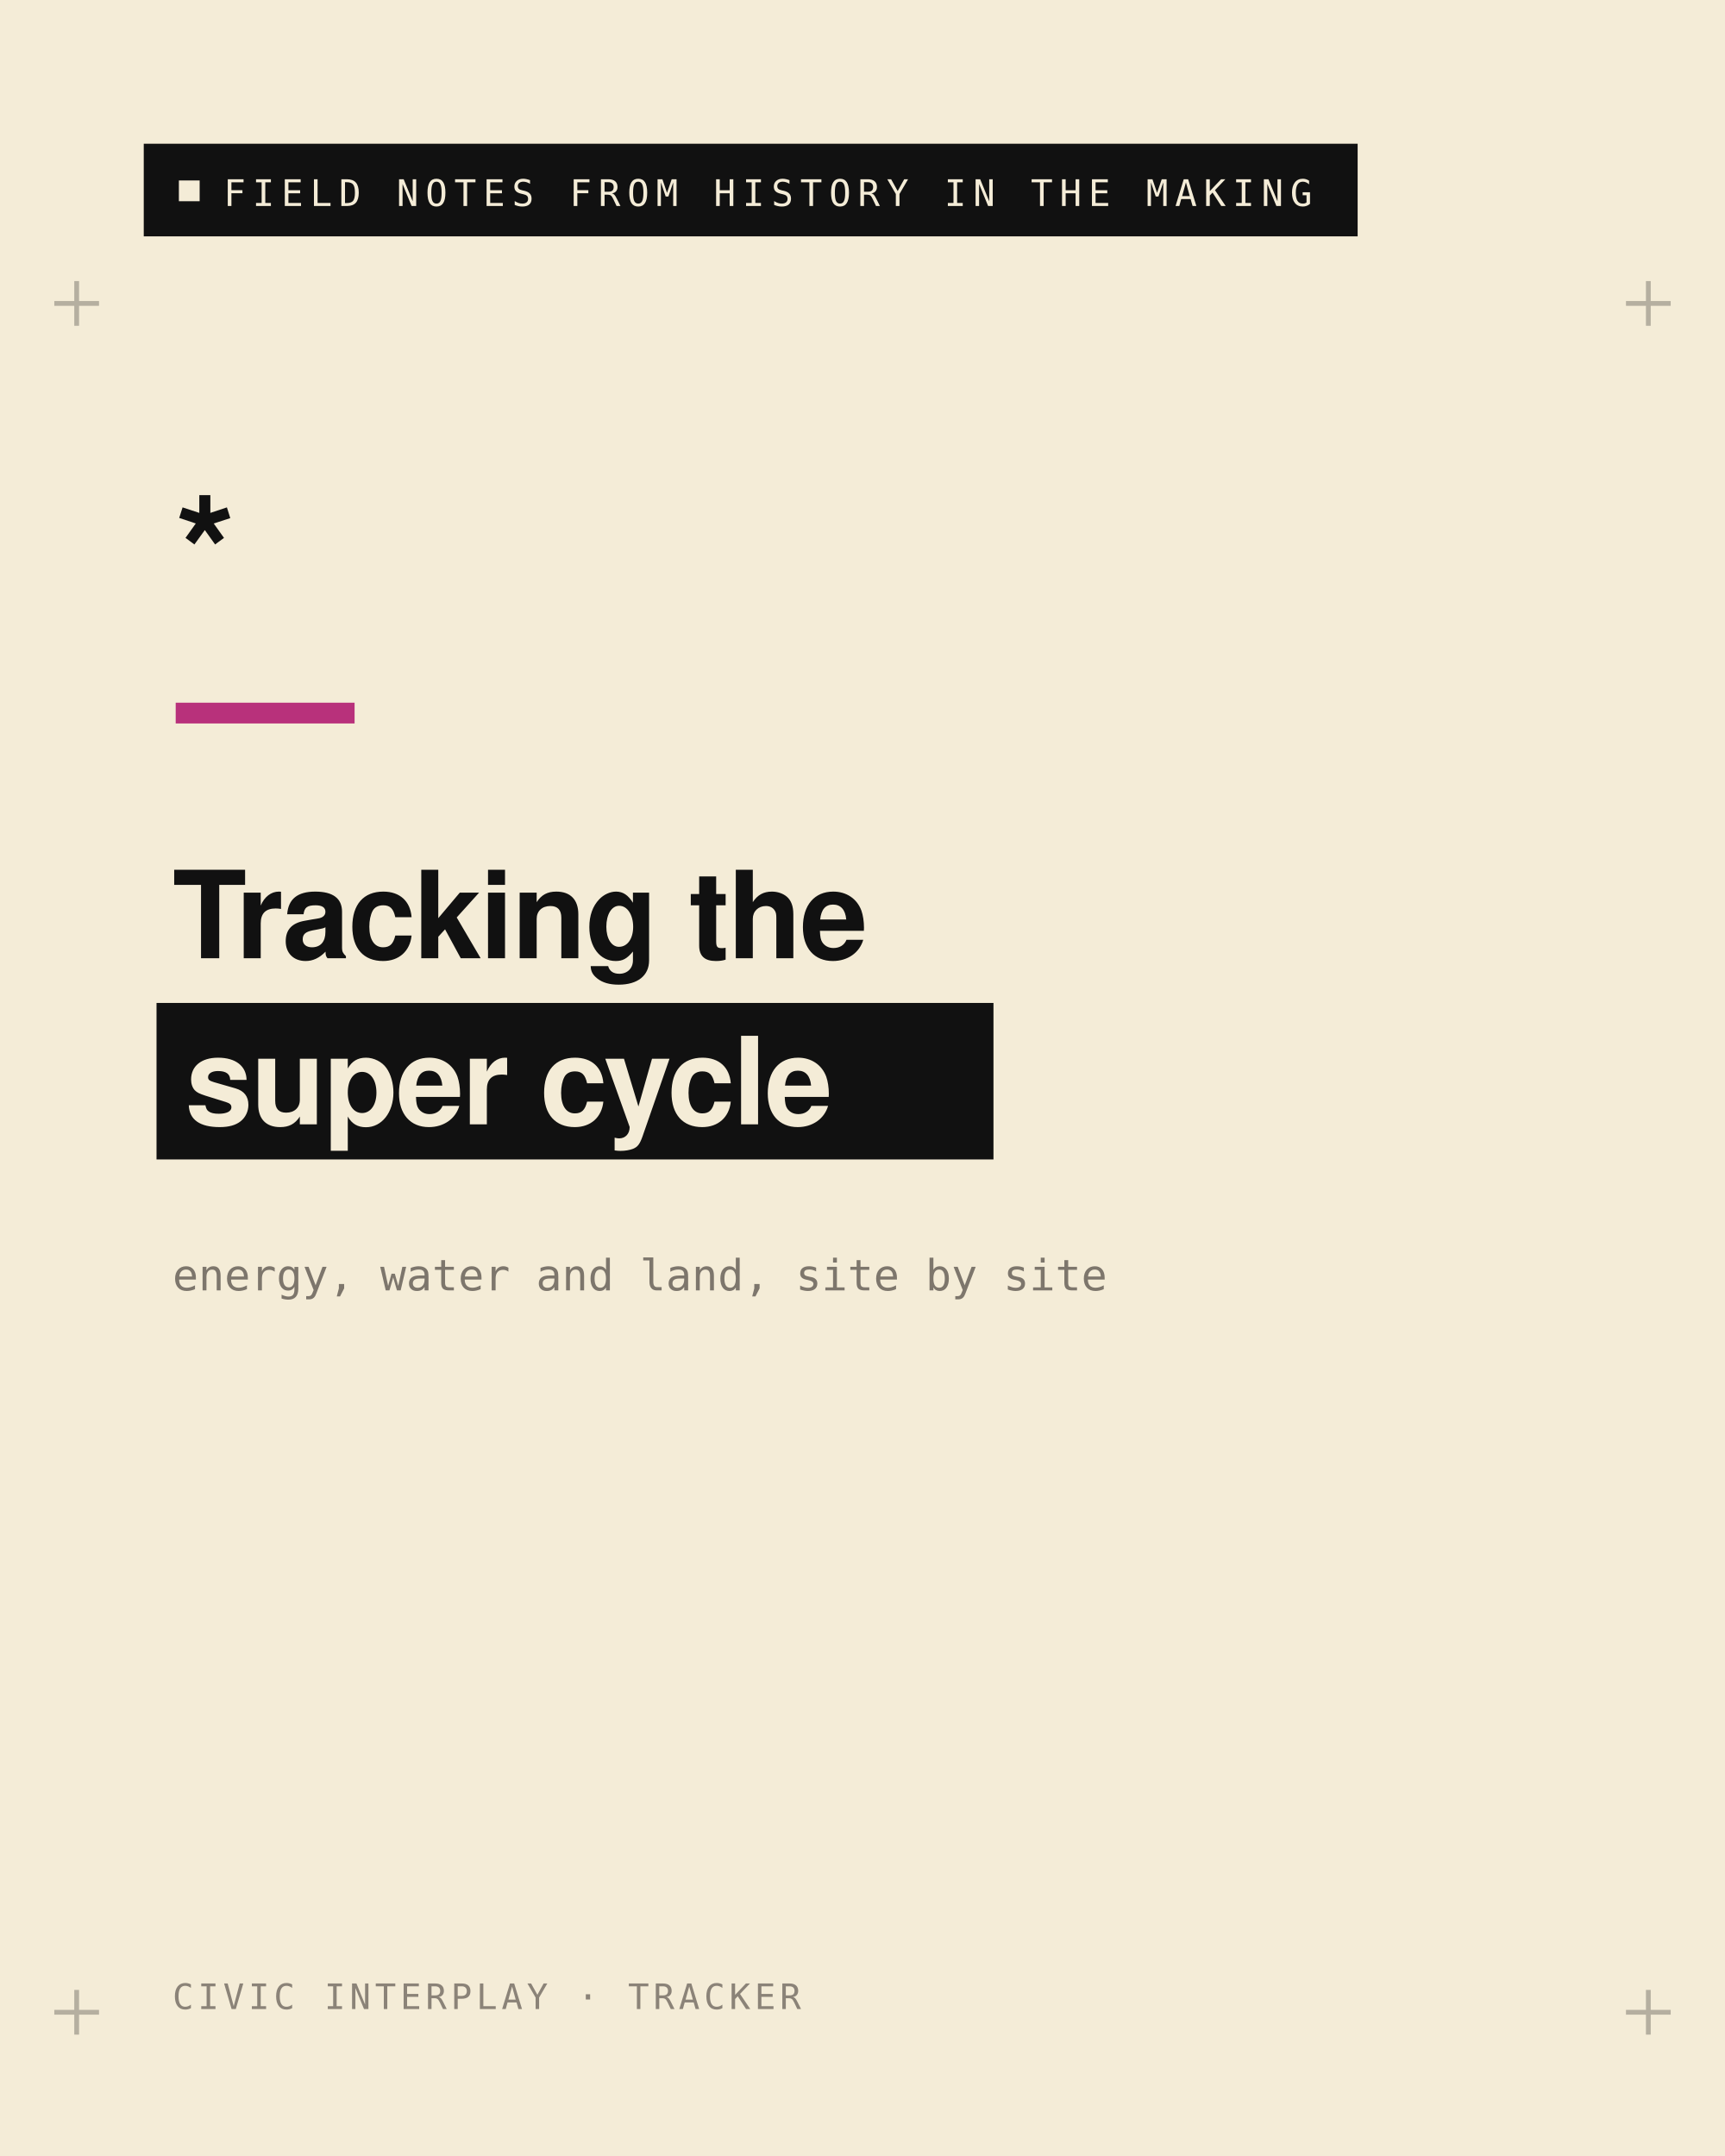
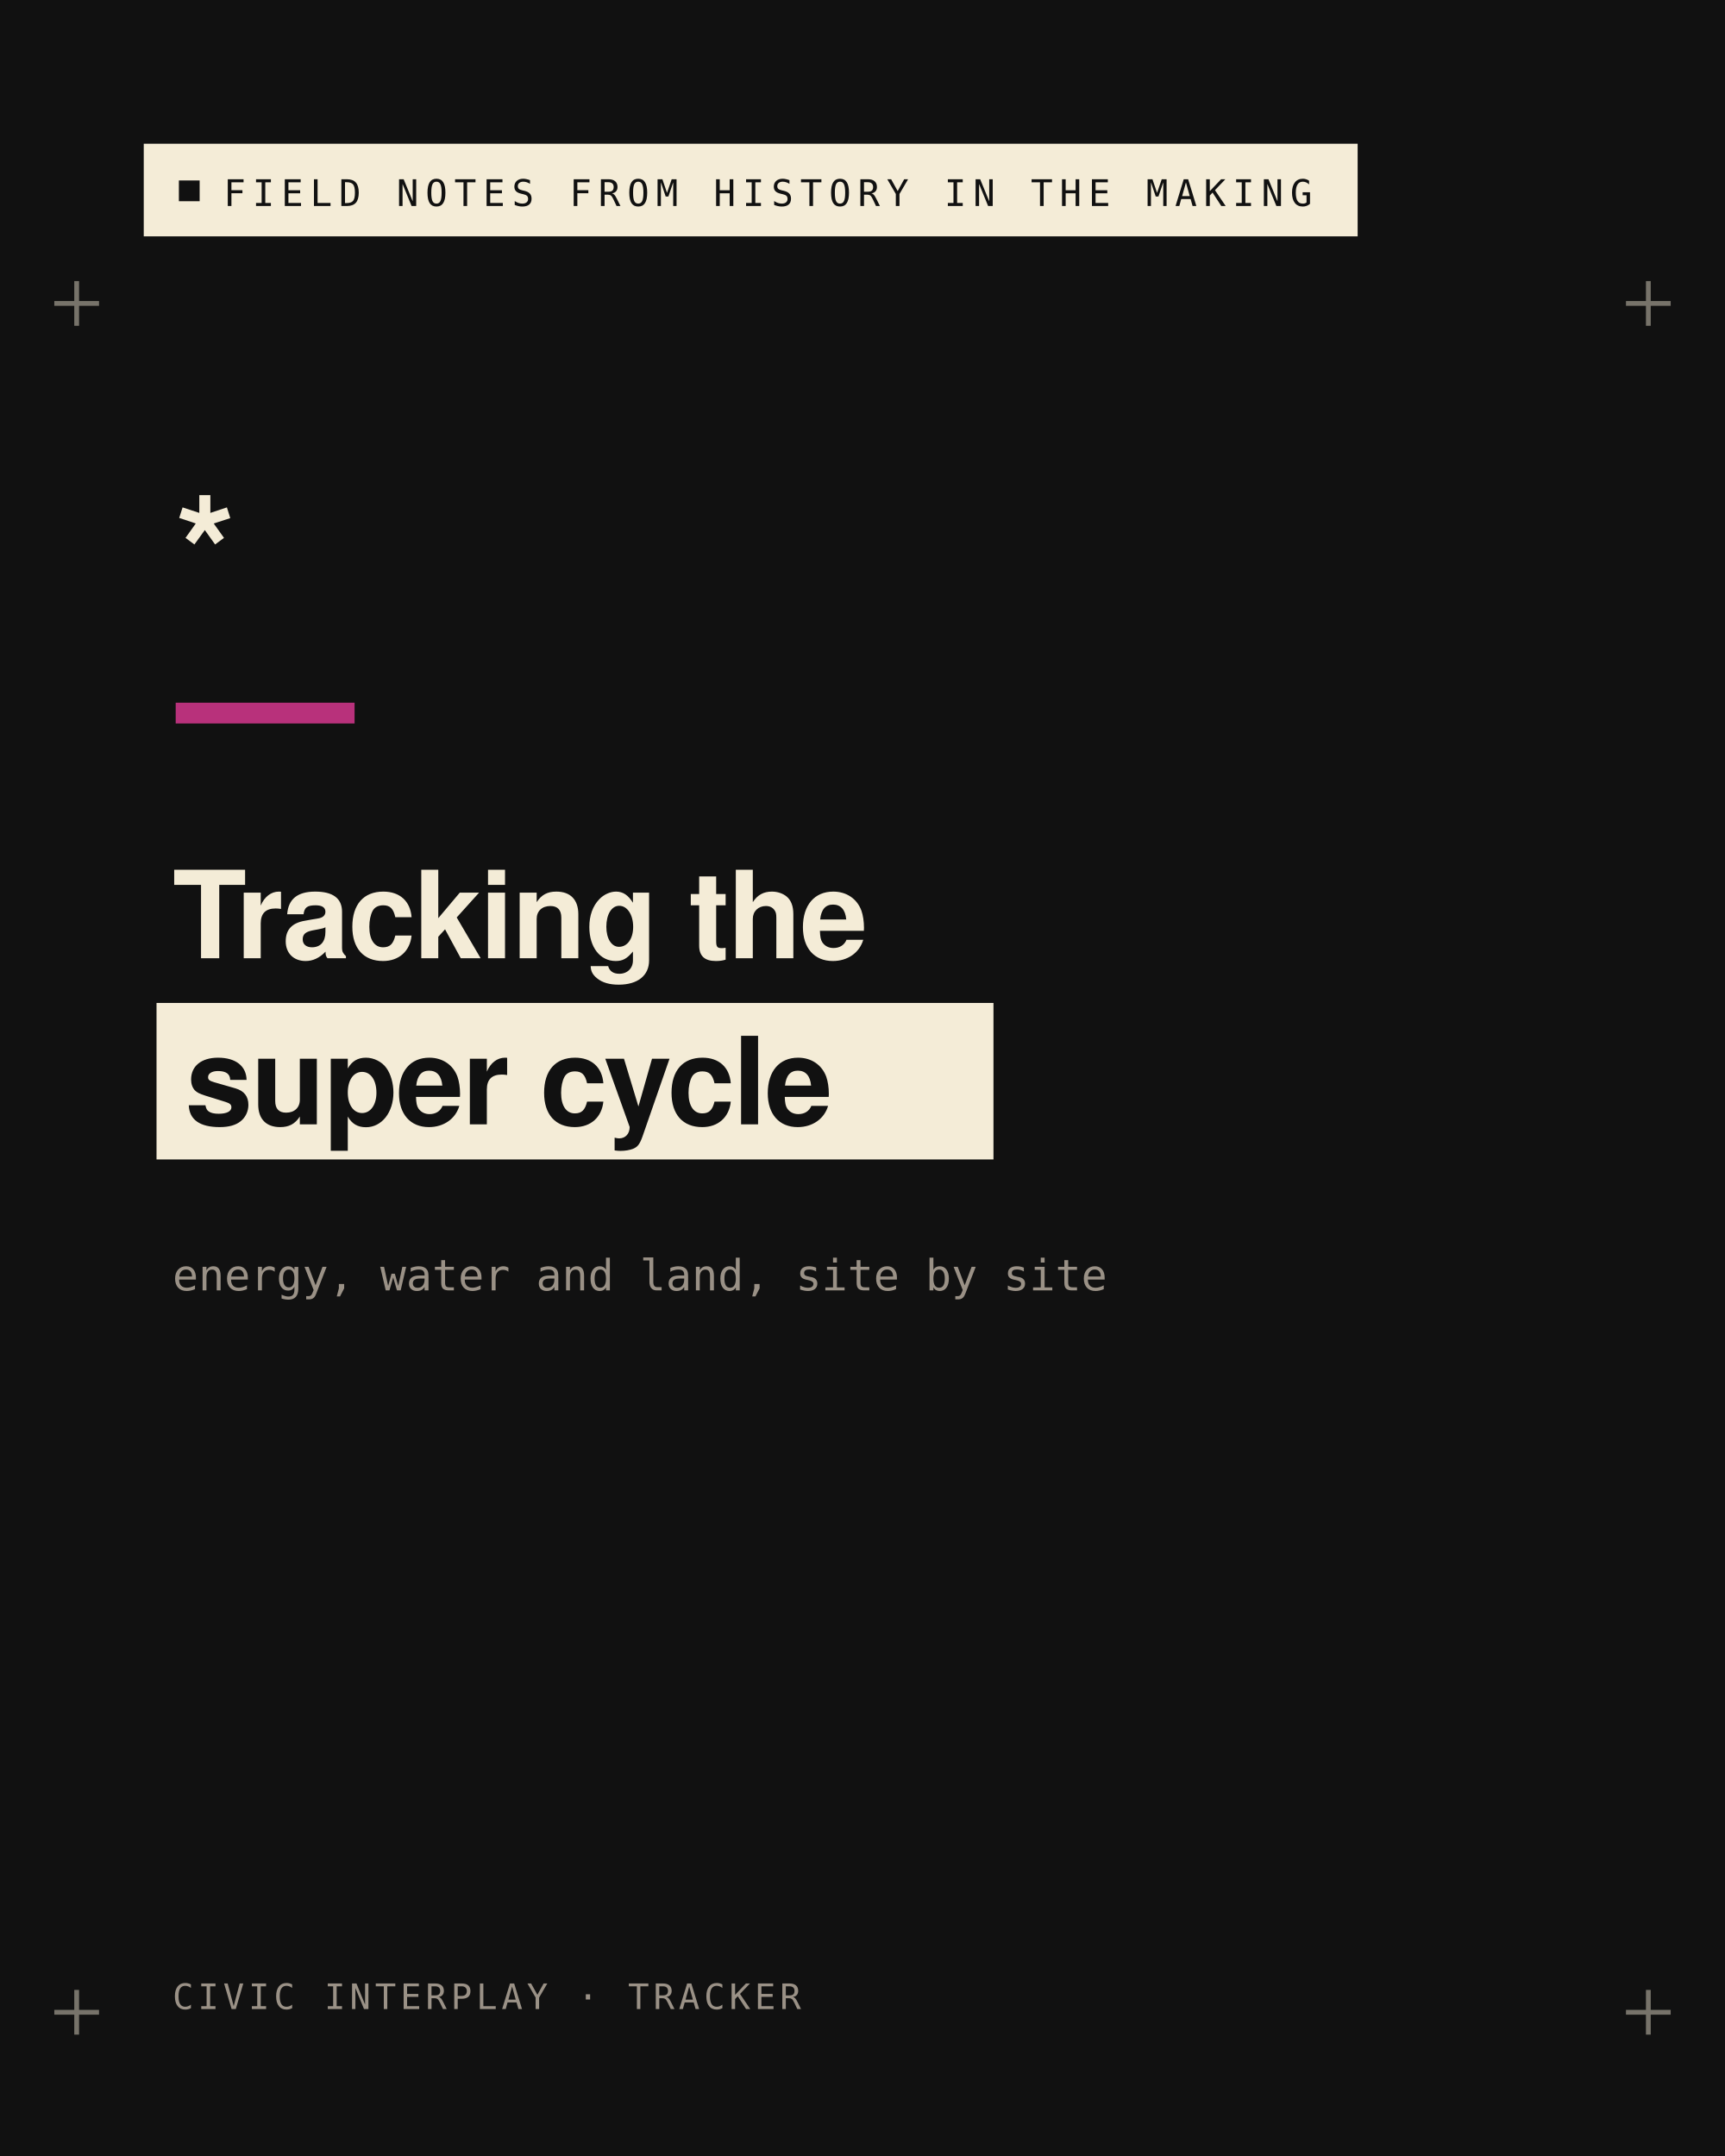
<svg xmlns="http://www.w3.org/2000/svg" viewBox="0 0 1080 1350" width="1080" height="1350">
-   <rect width="1080" height="1350" fill="#F4ECD7" />
-   <g stroke="#111111" stroke-width="3" opacity="0.28">
+   <rect width="1080" height="1350" fill="#111111" />
+   <g stroke="#F4ECD7" stroke-width="3" opacity="0.45">
    <line x1="34" y1="190" x2="62" y2="190" />
    <line x1="48" y1="176" x2="48" y2="204" />
  </g>
-   <g stroke="#111111" stroke-width="3" opacity="0.28">
+   <g stroke="#F4ECD7" stroke-width="3" opacity="0.45">
    <line x1="1018" y1="190" x2="1046" y2="190" />
    <line x1="1032" y1="176" x2="1032" y2="204" />
  </g>
-   <g stroke="#111111" stroke-width="3" opacity="0.28">
+   <g stroke="#F4ECD7" stroke-width="3" opacity="0.45">
    <line x1="34" y1="1260" x2="62" y2="1260" />
    <line x1="48" y1="1246" x2="48" y2="1274" />
  </g>
-   <g stroke="#111111" stroke-width="3" opacity="0.28">
+   <g stroke="#F4ECD7" stroke-width="3" opacity="0.45">
    <line x1="1018" y1="1260" x2="1046" y2="1260" />
    <line x1="1032" y1="1246" x2="1032" y2="1274" />
  </g>
-   <rect x="90" y="90" width="760" height="58" fill="#111111" />
-   <rect x="112" y="113" width="13" height="13" fill="#F4ECD7" />
-   <text x="140" y="129" font-family="Menlo, Consolas, monospace" font-size="23" font-weight="500" letter-spacing="4.2" fill="#F4ECD7">FIELD NOTES FROM HISTORY IN THE MAKING</text>
-   <text x="110" y="380" font-family="Helvetica Neue, Helvetica, Arial, sans-serif" font-size="96" font-weight="700" fill="#111111">*</text>
+   <rect x="90" y="90" width="760" height="58" fill="#F4ECD7" />
+   <rect x="112" y="113" width="13" height="13" fill="#111111" />
+   <text x="140" y="129" font-family="Menlo, Consolas, monospace" font-size="23" font-weight="500" letter-spacing="4.2" fill="#111111">FIELD NOTES FROM HISTORY IN THE MAKING</text>
+   <text x="110" y="380" font-family="Helvetica Neue, Helvetica, Arial, sans-serif" font-size="96" font-weight="700" fill="#F4ECD7">*</text>
  <rect x="110" y="440" width="112" height="13" fill="#B8317B" />
-   <text x="108" y="600" font-family="Helvetica Neue, Helvetica, Arial, sans-serif" font-size="76" font-weight="700" letter-spacing="-1" fill="#111111">Tracking the</text>
-   <rect x="98" y="628" width="524" height="98" fill="#111111" />
-   <text x="116" y="704" font-family="Helvetica Neue, Helvetica, Arial, sans-serif" font-size="76" font-weight="700" letter-spacing="-1" fill="#F4ECD7">super cycle</text>
-   <text x="108" y="808" font-family="Menlo, Consolas, monospace" font-size="27" fill="#7d766c">energy, water and land, site by site</text>
-   <text x="108" y="1258" font-family="Menlo, Consolas, monospace" font-size="22" letter-spacing="2.6" fill="#8b8378">CIVIC INTERPLAY · TRACKER</text>
+   <text x="108" y="600" font-family="Helvetica Neue, Helvetica, Arial, sans-serif" font-size="76" font-weight="700" letter-spacing="-1" fill="#F4ECD7">Tracking the</text>
+   <rect x="98" y="628" width="524" height="98" fill="#F4ECD7" />
+   <text x="116" y="704" font-family="Helvetica Neue, Helvetica, Arial, sans-serif" font-size="76" font-weight="700" letter-spacing="-1" fill="#111111">super cycle</text>
+   <text x="108" y="808" font-family="Menlo, Consolas, monospace" font-size="27" fill="#9a9186">energy, water and land, site by site</text>
+   <text x="108" y="1258" font-family="Menlo, Consolas, monospace" font-size="22" letter-spacing="2.6" fill="#9a9186">CIVIC INTERPLAY · TRACKER</text>
</svg>
